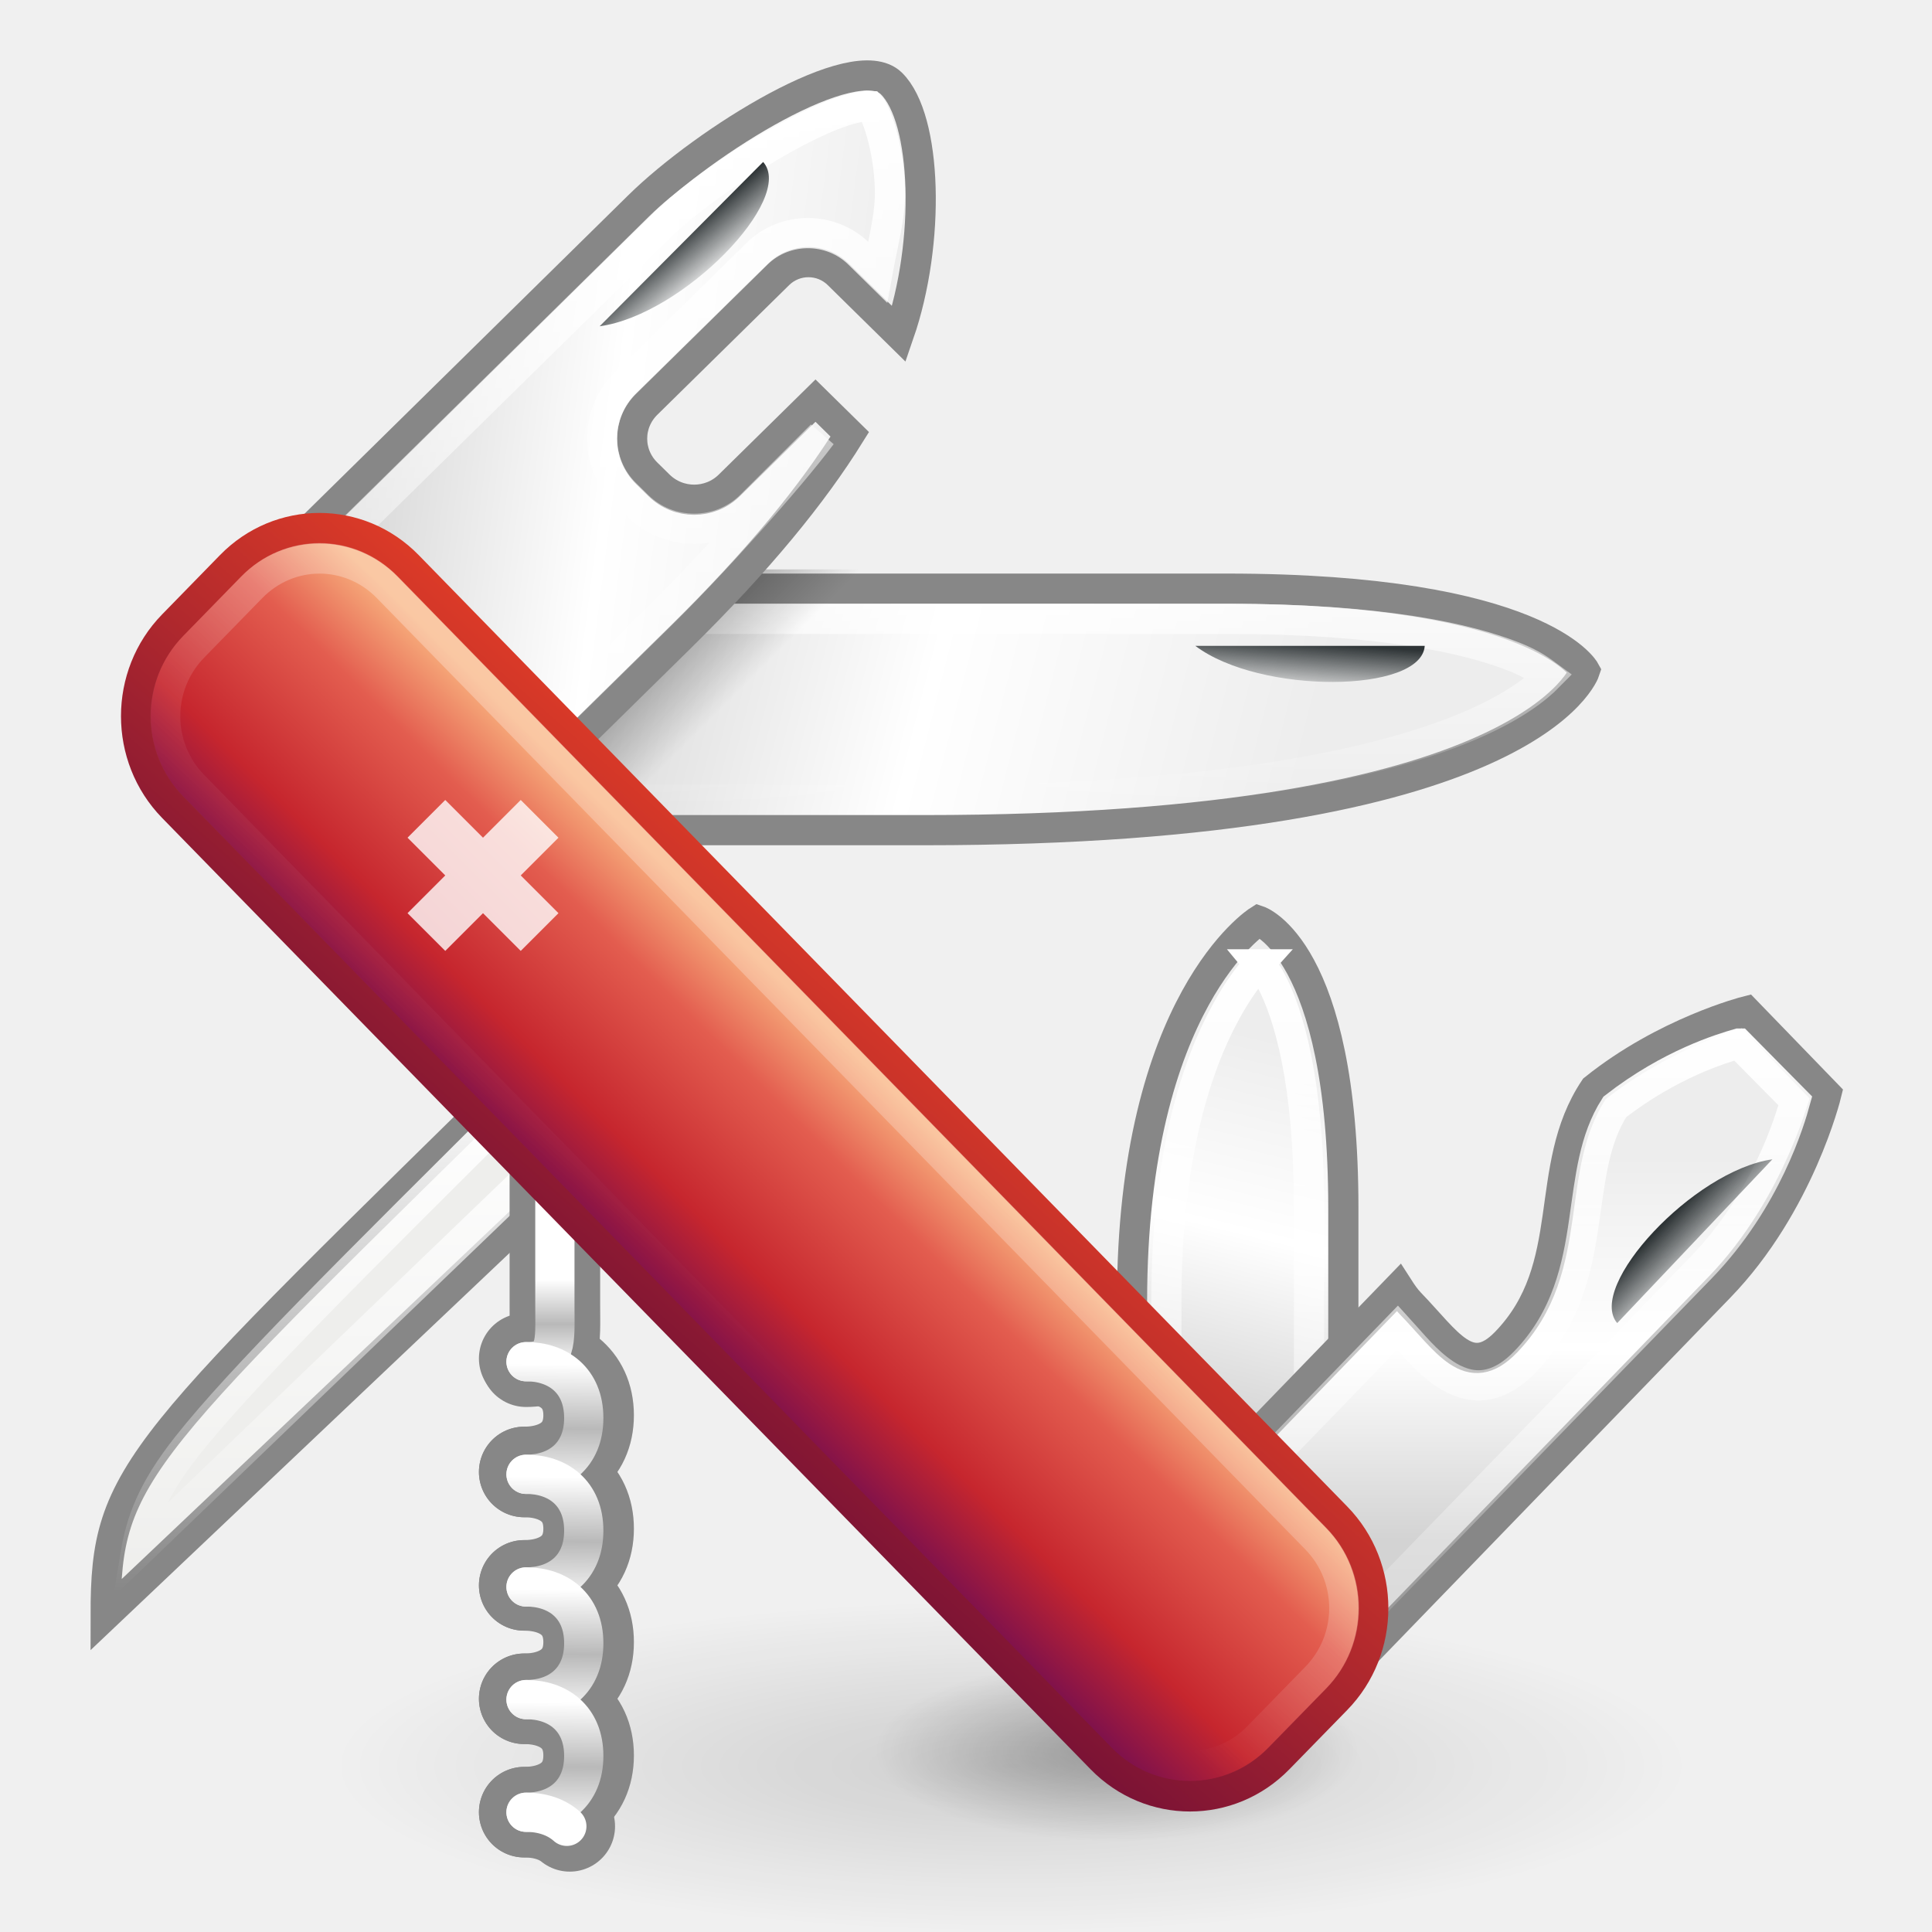
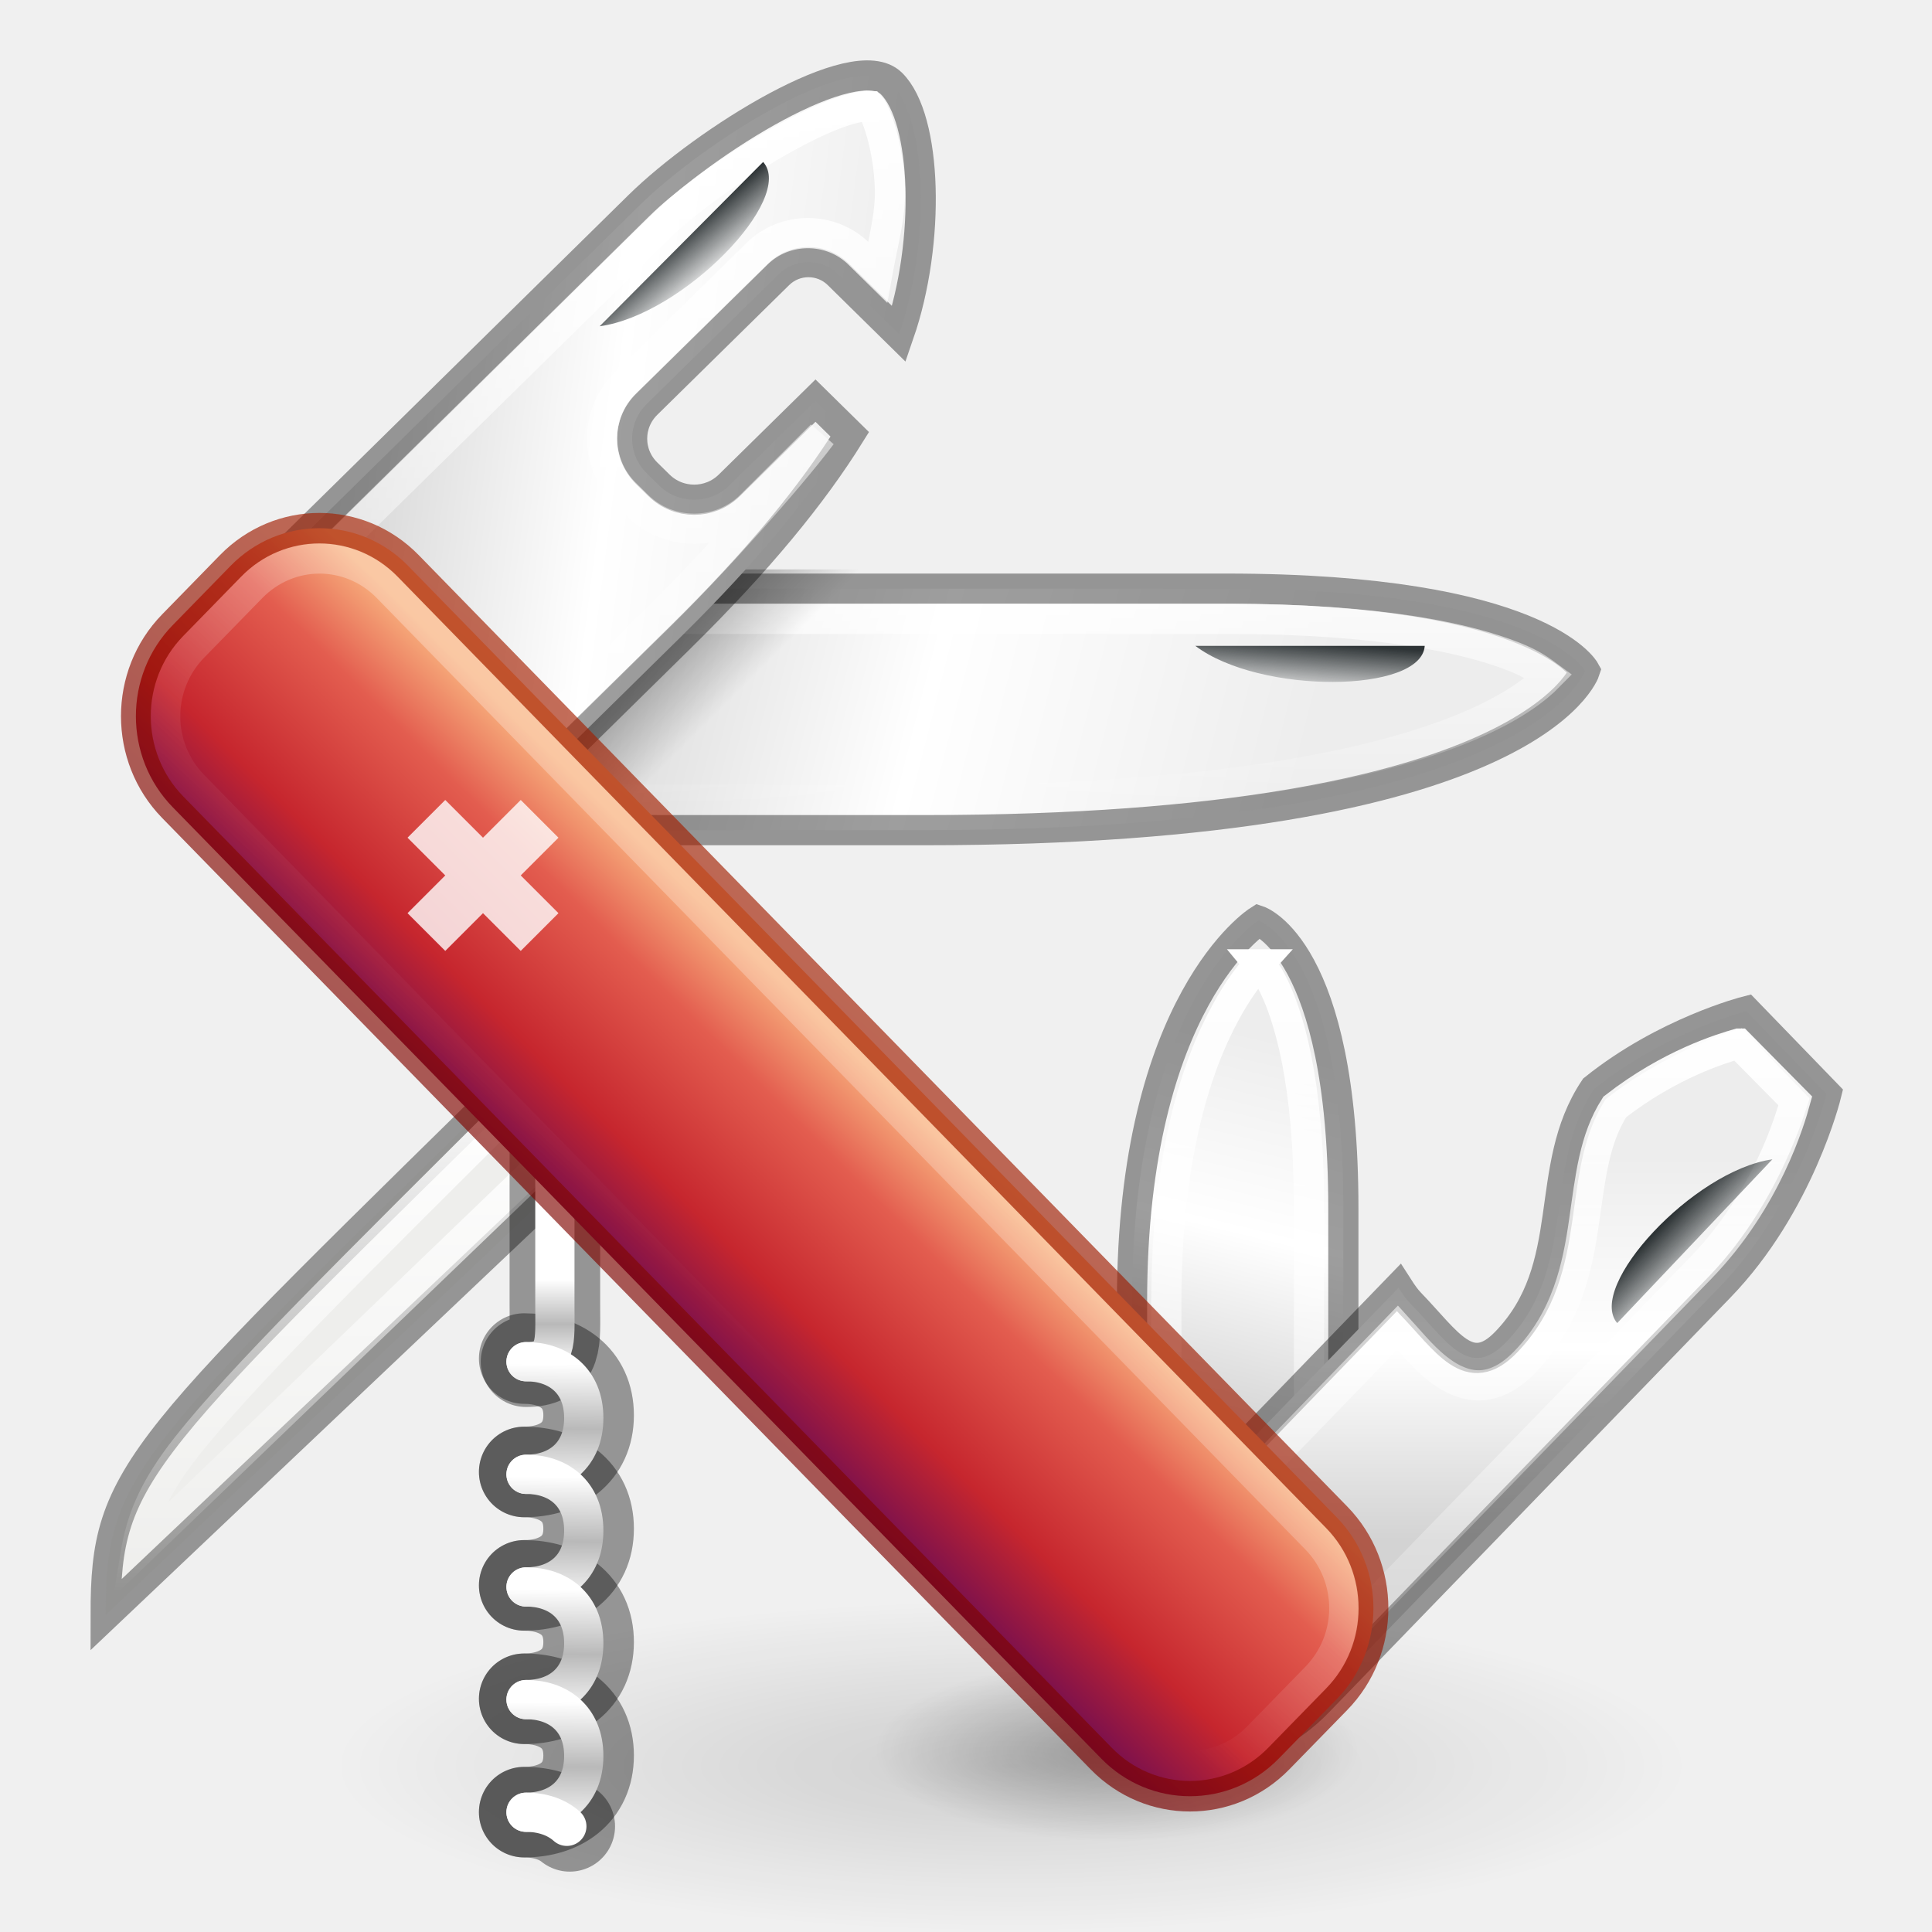
<svg xmlns="http://www.w3.org/2000/svg" xmlns:xlink="http://www.w3.org/1999/xlink" version="1.0" width="64" height="64" id="svg2">
  <defs id="defs4">
    <linearGradient id="linearGradient3676">
      <stop id="stop3678" style="stop-color:white;stop-opacity:1" offset="0" />
      <stop id="stop3680" style="stop-color:white;stop-opacity:0" offset="1" />
    </linearGradient>
    <linearGradient id="linearGradient6886">
      <stop id="stop6888" style="stop-color:black;stop-opacity:1" offset="0" />
      <stop id="stop6890" style="stop-color:black;stop-opacity:0" offset="1" />
    </linearGradient>
    <linearGradient id="linearGradient6856">
      <stop id="stop6858" style="stop-color:black;stop-opacity:1" offset="0" />
      <stop id="stop6860" style="stop-color:black;stop-opacity:0" offset="1" />
    </linearGradient>
    <linearGradient id="linearGradient6594">
      <stop id="stop6596" style="stop-color:white;stop-opacity:1" offset="0" />
      <stop id="stop6714" style="stop-color:#b9b9b9;stop-opacity:1" offset="0.5" />
      <stop id="stop6598" style="stop-color:white;stop-opacity:1" offset="1" />
    </linearGradient>
    <linearGradient id="linearGradient6393">
      <stop id="stop6395" style="stop-color:#d3d3d3;stop-opacity:1" offset="0" />
      <stop id="stop6401" style="stop-color:white;stop-opacity:1" offset="0.5" />
      <stop id="stop6397" style="stop-color:#ededed;stop-opacity:1" offset="1" />
    </linearGradient>
    <linearGradient id="linearGradient6377">
      <stop id="stop6379" style="stop-color:#2e3436;stop-opacity:1" offset="0" />
      <stop id="stop6381" style="stop-color:#2e3436;stop-opacity:0" offset="1" />
    </linearGradient>
    <radialGradient cx="23.953" cy="37.924" r="24.307" fx="23.953" fy="37.924" id="radialGradient3772" xlink:href="#linearGradient6856" gradientUnits="userSpaceOnUse" gradientTransform="matrix(0.3291261,0,0,0.1234223,29.11636,53.31937)" />
    <linearGradient id="linearGradient2490">
-       <stop id="stop2492" style="stop-color:#791235;stop-opacity:1" offset="0" />
-       <stop id="stop2494" style="stop-color:#dd3b27;stop-opacity:1" offset="1" />
+       <stop id="stop2492" style="stop-color:#7a0000;stop-opacity:1" offset="0" />
+       <stop id="stop2494" style="stop-color:#a62100;stop-opacity:1" offset="1" />
    </linearGradient>
    <linearGradient id="linearGradient4956">
      <stop id="stop4958" style="stop-color:#f8b17e;stop-opacity:1" offset="0" />
      <stop id="stop4960" style="stop-color:#e35d4f;stop-opacity:1" offset="0.262" />
      <stop id="stop4962" style="stop-color:#c6262e;stop-opacity:1" offset="0.663" />
      <stop id="stop4964" style="stop-color:#690b54;stop-opacity:1" offset="1" />
    </linearGradient>
    <radialGradient cx="23.953" cy="37.924" r="24.307" fx="23.953" fy="37.924" id="radialGradient2899" xlink:href="#linearGradient6856" gradientUnits="userSpaceOnUse" gradientTransform="matrix(0.9256671,0,0,0.2262265,11.32727,49.92091)" />
    <linearGradient x1="13.66" y1="37" x2="13.688" y2="33.562" id="linearGradient3017" xlink:href="#linearGradient6594" gradientUnits="userSpaceOnUse" gradientTransform="matrix(0.9564466,0,0,1.243761,4.512498,14.6355)" />
    <linearGradient x1="13.66" y1="37" x2="13.688" y2="33.562" id="linearGradient3020" xlink:href="#linearGradient6594" gradientUnits="userSpaceOnUse" gradientTransform="matrix(0.9564466,0,0,1.243761,4.512498,10.90422)" />
    <linearGradient x1="13.66" y1="37" x2="13.688" y2="33.562" id="linearGradient3023" xlink:href="#linearGradient6594" gradientUnits="userSpaceOnUse" gradientTransform="matrix(0.9564466,0,0,1.243761,4.512498,7.172934)" />
    <linearGradient x1="17.694" y1="5.893" x2="16.579" y2="4.778" id="linearGradient3026" xlink:href="#linearGradient6377" gradientUnits="userSpaceOnUse" gradientTransform="matrix(-1.250829,0,0,-1.292238,76.78893,48.63355)" />
    <linearGradient x1="16.595" y1="6.21" x2="17.468" y2="7.22" id="linearGradient3029" xlink:href="#linearGradient6377" gradientUnits="userSpaceOnUse" gradientTransform="matrix(0.8955972,0.8955972,-0.8955972,0.8955972,33.06654,0.7884774)" />
    <linearGradient x1="16.175" y1="5.834" x2="17.103" y2="6.899" id="linearGradient3032" xlink:href="#linearGradient6377" gradientUnits="userSpaceOnUse" gradientTransform="matrix(1.317738,0,0,1.296404,0.8203431,0.5462784)" />
    <linearGradient x1="-3.479" y1="39.66" x2="-11.968" y2="39.799" id="linearGradient3038" xlink:href="#linearGradient4956" gradientUnits="userSpaceOnUse" gradientTransform="matrix(1.323656,0,0,1.323656,0.6221379,0.1723113)" />
    <linearGradient x1="-13.29" y1="34.164" x2="-1.252" y2="33.259" id="linearGradient3040" xlink:href="#linearGradient2490" gradientUnits="userSpaceOnUse" gradientTransform="matrix(1.323656,0,0,1.323656,0.6221379,0.1723113)" />
    <linearGradient x1="13.66" y1="37" x2="13.688" y2="33.562" id="linearGradient3043" xlink:href="#linearGradient6594" gradientUnits="userSpaceOnUse" gradientTransform="matrix(0.9564466,0,0,1.243761,4.512498,3.441652)" />
    <linearGradient x1="14.001" y1="36.688" x2="14.001" y2="34.312" id="linearGradient3046" xlink:href="#linearGradient6594" gradientUnits="userSpaceOnUse" gradientTransform="matrix(0.9564466,0,0,1.243761,4.512498,-0.2896308)" />
    <linearGradient x1="8" y1="26" x2="8" y2="40" id="linearGradient3055" xlink:href="#linearGradient3676" gradientUnits="userSpaceOnUse" gradientTransform="matrix(1.225347,0,0,1.218673,0.4688359,4.04791)" />
    <linearGradient x1="15" y1="1" x2="15" y2="20" id="linearGradient3058" xlink:href="#linearGradient3676" gradientUnits="userSpaceOnUse" gradientTransform="matrix(1.317738,0,0,1.296404,-0.4973947,1.842683)" />
    <linearGradient x1="40" y1="24" x2="40" y2="42" id="linearGradient3062" xlink:href="#linearGradient3676" gradientUnits="userSpaceOnUse" gradientTransform="matrix(1.250829,0,0,1.292238,0.8380752,2.748346)" />
    <linearGradient x1="40.57" y1="37.35" x2="40.57" y2="27.537" id="linearGradient3065" xlink:href="#linearGradient6393" gradientUnits="userSpaceOnUse" gradientTransform="matrix(1.250829,0,0,1.292238,0.8380752,2.748346)" />
    <linearGradient x1="32" y1="22.5" x2="32" y2="42.5" id="linearGradient3068" xlink:href="#linearGradient3676" gradientUnits="userSpaceOnUse" gradientTransform="matrix(1.4,0,0,1.264566,-3.800003,3.255946)" />
    <linearGradient x1="31.166" y1="34.234" x2="33.807" y2="24.377" id="linearGradient3071" xlink:href="#linearGradient6393" gradientUnits="userSpaceOnUse" gradientTransform="matrix(1.4,0,0,1.264566,-3.800003,3.88823)" />
    <linearGradient x1="8.569" y1="11.256" x2="22.398" y2="13" id="linearGradient3074" xlink:href="#linearGradient6393" gradientUnits="userSpaceOnUse" gradientTransform="matrix(1.317738,0,0,1.296404,-0.4973947,1.842683)" />
    <linearGradient x1="17.75" y1="14.625" x2="19.187" y2="16.062" id="linearGradient3077" xlink:href="#linearGradient6886" gradientUnits="userSpaceOnUse" gradientTransform="matrix(1.266566,0,0,1.266566,0.3335857,2.3963)" />
    <linearGradient x1="28" y1="12" x2="28" y2="19" id="linearGradient3080" xlink:href="#linearGradient3676" gradientUnits="userSpaceOnUse" gradientTransform="matrix(1.266566,0,0,1.297297,-0.07030956,2.094594)" />
    <linearGradient x1="14.274" y1="15.036" x2="33.601" y2="20.214" id="linearGradient3083" xlink:href="#linearGradient6393" gradientUnits="userSpaceOnUse" gradientTransform="matrix(1.27027,0,0,1.333333,-0.216216,1.500001)" />
    <linearGradient x1="-2.732" y1="33.5" x2="-10.741" y2="33.937" id="linearGradient3863" xlink:href="#linearGradient3676" gradientUnits="userSpaceOnUse" gradientTransform="matrix(1.323656,0,0,1.323656,0.6221379,0.1723113)" />
  </defs>
  <path d="m 56,58.5 a 22.5,5.499 0 1 1 -45,0 22.5,5.499 0 1 1 45,0 z" id="path6854" style="opacity:0.142;fill:url(#radialGradient2899);fill-opacity:1;stroke:none" />
  <path d="m 45,58 a 8,3 0 0 1 -16,0 8,3 0 1 1 16,0 z" id="path6894" style="opacity:0.28;fill:url(#radialGradient3772);fill-opacity:1;stroke:none" />
  <g transform="matrix(0.7071068,0.7071068,-0.7071068,0.7071068,17.19239,14.90812)" id="g6744" />
-   <path d="m 9.878,19.5 30.741,0 c 10.403,0 11.882,2.72 11.882,2.72 0,0 -1.695,5.28 -21.888,5.28 l -20.735,0 C 7.452,27.5 5.5,25.716 5.5,23.5 5.5,21.284 7.452,19.5 9.878,19.5 z" id="rect6318" style="fill:url(#linearGradient3083);fill-opacity:1;stroke:#878787;stroke-width:1;stroke-linecap:round;stroke-linejoin:miter;stroke-miterlimit:4;stroke-opacity:1;stroke-dashoffset:0.7" />
+   <path d="m 9.878,19.5 30.741,0 c 10.403,0 11.882,2.72 11.882,2.72 0,0 -1.695,5.28 -21.888,5.28 l -20.735,0 C 7.452,27.5 5.5,25.716 5.5,23.5 5.5,21.284 7.452,19.5 9.878,19.5 z" id="rect6318" style="fill:url(#linearGradient3083);fill-opacity:1;stroke:#000000;stroke-width:1;stroke-linecap:round;stroke-linejoin:miter;stroke-miterlimit:4;stroke-opacity:0.38;stroke-dashoffset:0.7" />
  <path d="M 9.983,20.5 C 7.972,20.5 6.5,21.891 6.5,23.5 c 0,1.609 1.472,3 3.483,3 l 20.7,0 c 9.994,0 15.358,-1.299 18.128,-2.514 1.385,-0.607 2.113,-1.192 2.494,-1.581 -0.243,-0.178 -0.516,-0.398 -1.148,-0.649 C 48.637,21.154 45.772,20.5 40.658,20.5 l -30.675,0 z" id="path6365" style="fill:none;stroke:url(#linearGradient3080);stroke-width:1;stroke-linecap:round;stroke-linejoin:miter;stroke-miterlimit:4;stroke-opacity:1;stroke-dashoffset:0.7" />
  <path d="m 10.387,18.862 c -2.714,0 -4.987,1.94 -4.987,4.433 0,2.493 2.273,4.433 4.987,4.433 l 20.7,0 1.108,-8.866 -21.809,0 z" id="path6873" style="opacity:0.259;fill:url(#linearGradient3077);fill-opacity:1;stroke:none" />
-   <path d="m 9.136,18.656 c -2.201,2.165 -2.172,5.655 0.029,7.821 2.201,2.165 5.719,2.165 7.92,0 l 5.445,-5.357 c 2.592,-2.55 4.396,-4.763 5.62,-6.732 l -1.136,-1.117 -2.854,2.807 c -0.645,0.635 -1.684,0.635 -2.329,0 l -0.408,-0.401 c -0.645,-0.635 -0.645,-1.657 0,-2.292 l 4.368,-4.297 c 0.548,-0.54 1.432,-0.54 1.98,0 l 2.009,1.977 C 30.834,8.017 30.713,3.93 29.53,2.766 28.318,1.573 23.363,4.66 21.162,6.825 L 9.136,18.656 z" id="rect5331" style="fill:url(#linearGradient3074);fill-opacity:1;stroke:#878787;stroke-width:1;stroke-linecap:round;stroke-linejoin:miter;stroke-miterlimit:4;stroke-opacity:1;stroke-dashoffset:0.7" />
-   <path d="m 44.5,53.283 0,-13.271 C 44.5,31.442 41.687,30.5 41.687,30.5 c 0,0 -4.187,2.649 -4.187,12.616 l 0,10.167 c 0,2.059 1.561,3.717 3.5,3.717 1.939,0 3.5,-1.658 3.5,-3.717 z" id="path6321" style="fill:url(#linearGradient3071);fill-opacity:1;stroke:#878787;stroke-width:1;stroke-linecap:round;stroke-linejoin:miter;stroke-miterlimit:4;stroke-opacity:1;stroke-dashoffset:0.7" />
+   <path d="m 9.136,18.656 c -2.201,2.165 -2.172,5.655 0.029,7.821 2.201,2.165 5.719,2.165 7.92,0 l 5.445,-5.357 c 2.592,-2.55 4.396,-4.763 5.62,-6.732 l -1.136,-1.117 -2.854,2.807 c -0.645,0.635 -1.684,0.635 -2.329,0 l -0.408,-0.401 c -0.645,-0.635 -0.645,-1.657 0,-2.292 l 4.368,-4.297 c 0.548,-0.54 1.432,-0.54 1.98,0 l 2.009,1.977 C 30.834,8.017 30.713,3.93 29.53,2.766 28.318,1.573 23.363,4.66 21.162,6.825 L 9.136,18.656 z" id="rect5331" style="fill:url(#linearGradient3074);fill-opacity:1;stroke:#000000;stroke-width:1;stroke-linecap:round;stroke-linejoin:miter;stroke-miterlimit:4;stroke-opacity:0.38;stroke-dashoffset:0.7" />
+   <path d="m 44.5,53.283 0,-13.271 C 44.5,31.442 41.687,30.5 41.687,30.5 c 0,0 -4.187,2.649 -4.187,12.616 l 0,10.167 c 0,2.059 1.561,3.717 3.5,3.717 1.939,0 3.5,-1.658 3.5,-3.717 z" id="path6321" style="fill:url(#linearGradient3071);fill-opacity:1;stroke:#000000;stroke-width:1;stroke-linecap:round;stroke-linejoin:miter;stroke-miterlimit:4;stroke-opacity:0.38;stroke-dashoffset:0.7" />
  <path d="m 41.7,31.946 c -0.317,0.351 -0.676,0.818 -1.094,1.581 -0.964,1.759 -1.969,4.749 -1.969,9.603 l 0,10.156 c 0,1.595 1.133,2.687 2.362,2.687 1.23,0 2.363,-1.092 2.363,-2.687 l 0,-13.278 c 0,-4.185 -0.673,-6.434 -1.269,-7.548 -0.16,-0.299 -0.264,-0.355 -0.394,-0.514 z" id="path6373" style="fill:none;stroke:url(#linearGradient3068);stroke-width:1;stroke-linecap:round;stroke-linejoin:miter;stroke-miterlimit:4;stroke-opacity:1;stroke-dashoffset:0.7" />
-   <path d="m 37.731,51.54 c -1.805,1.865 -1.47,3.964 0,5.483 1.47,1.519 4.11,1.237 5.915,-0.628 L 56.962,42.638 C 59.616,39.896 60.5,36.241 60.5,36.241 l -2.653,-2.741 c 0,0 -2.669,0.677 -5.03,2.57 -1.759,2.632 -0.514,5.899 -2.93,8.395 -1.225,1.266 -1.947,-0.027 -3.172,-1.292 -0.153,-0.158 -0.272,-0.335 -0.387,-0.514 l -8.596,8.881 z" id="rect6323" style="fill:url(#linearGradient3065);fill-opacity:1;stroke:#878787;stroke-width:1;stroke-linecap:round;stroke-linejoin:miter;stroke-miterlimit:4;stroke-opacity:1;stroke-dashoffset:0.7" />
+   <path d="m 37.731,51.54 c -1.805,1.865 -1.47,3.964 0,5.483 1.47,1.519 4.11,1.237 5.915,-0.628 L 56.962,42.638 C 59.616,39.896 60.5,36.241 60.5,36.241 l -2.653,-2.741 c 0,0 -2.669,0.677 -5.03,2.57 -1.759,2.632 -0.514,5.899 -2.93,8.395 -1.225,1.266 -1.947,-0.027 -3.172,-1.292 -0.153,-0.158 -0.272,-0.335 -0.387,-0.514 l -8.596,8.881 z" id="rect6323" style="fill:url(#linearGradient3065);fill-opacity:1;stroke:#000000;stroke-width:1;stroke-linecap:round;stroke-linejoin:miter;stroke-miterlimit:4;stroke-opacity:0.38;stroke-dashoffset:0.7" />
  <path d="m 57.594,34.57 c -0.545,0.158 -2.259,0.665 -4.104,2.1 -0.686,1.076 -0.805,2.337 -1.016,3.796 -0.216,1.493 -0.56,3.204 -1.954,4.644 -0.388,0.401 -0.825,0.695 -1.329,0.767 -0.504,0.072 -0.978,-0.13 -1.329,-0.363 -0.629,-0.419 -1.072,-0.997 -1.564,-1.535 l -7.935,8.198 c -0.768,0.794 -1.007,1.496 -0.977,2.181 0.03,0.684 0.361,1.382 0.977,2.019 1.065,1.101 3.11,0.946 4.652,-0.646 L 56.344,42 c 2.181,-2.254 2.956,-4.908 3.127,-5.532 l -1.876,-1.898 z" id="path6369" style="fill:none;stroke:url(#linearGradient3062);stroke-width:1;stroke-linecap:round;stroke-linejoin:miter;stroke-miterlimit:4;stroke-opacity:1;stroke-dashoffset:0.7" />
-   <path d="M 18.29,34.5 C 4.447,48.108 3.5,48.724 3.5,53.5 l 18,-17.062 -3.21,-1.938 z" id="path6334" style="fill:#eeeeec;fill-rule:evenodd;stroke:#878787;stroke-width:1px;stroke-linecap:butt;stroke-linejoin:miter;stroke-opacity:1" />
+   <path d="M 18.29,34.5 C 4.447,48.108 3.5,48.724 3.5,53.5 l 18,-17.062 -3.21,-1.938 z" id="path6334" style="fill:#eeeeec;fill-rule:evenodd;stroke:#000000;stroke-width:1px;stroke-linecap:butt;stroke-linejoin:miter;stroke-opacity:0.38" />
  <path d="m 28.822,3.504 c -0.085,-0.008 -0.265,0.018 -0.535,0.081 -1.579,0.367 -4.925,2.455 -6.424,3.93 L 9.839,19.344 c -1.815,1.786 -1.783,4.647 0.041,6.442 1.824,1.795 4.682,1.795 6.506,0 l 5.436,-5.348 c 1.821,-1.792 4.303,-4.568 5.394,-6.024 l -2.347,2.338 c -1.033,1.016 -2.715,1.016 -3.747,0 l -0.412,-0.405 c -1.017,-1.001 -1.017,-2.645 0,-3.646 l 4.365,-4.294 c 0.928,-0.913 2.449,-0.913 3.377,0 l 0.618,0.608 C 29.241,8.07 29.507,7.135 29.481,6.259 29.44,4.848 29.014,3.712 28.822,3.504 z" id="path6360" style="fill:none;stroke:url(#linearGradient3058);stroke-width:1;stroke-linecap:round;stroke-linejoin:miter;stroke-miterlimit:4;stroke-opacity:1;stroke-dashoffset:0.7" />
  <path d="M 17.7,36 C 11.441,42.222 7.974,45.66 6.213,47.882 5.031,49.372 4.671,50.405 4.49,51.5 L 19.5,37.066 17.7,36 z" id="path6429" style="fill:none;stroke:url(#linearGradient3055);stroke-width:1px;stroke-linecap:butt;stroke-linejoin:miter;stroke-opacity:1" />
-   <path d="m 17.425,45.108 c 1.056,0 0.956,-0.622 0.956,-1.866 l 0,-5.597" id="path6634" style="fill:none;stroke:#878787;stroke-width:3;stroke-linecap:round;stroke-linejoin:round;stroke-miterlimit:4;stroke-opacity:1;stroke-dasharray:none;stroke-dashoffset:0.7" />
-   <path d="m 17.365,48.76 c 1.178,0 2.134,-0.626 2.134,-1.878 0,-1.252 -0.956,-1.878 -2.134,-1.878" id="path6557" style="fill:none;stroke:#878787;stroke-width:3;stroke-linecap:round;stroke-linejoin:round;stroke-miterlimit:4;stroke-opacity:1;stroke-dasharray:none;stroke-dashoffset:0.7" />
-   <path d="m 17.365,52.517 c 1.178,0 2.134,-0.626 2.134,-1.878 0,-1.252 -0.956,-1.878 -2.134,-1.878" id="path6559" style="fill:none;stroke:#878787;stroke-width:3;stroke-linecap:round;stroke-linejoin:round;stroke-miterlimit:4;stroke-opacity:1;stroke-dasharray:none;stroke-dashoffset:0.7" />
-   <path d="m 17.365,56.274 c 1.178,0 2.134,-0.626 2.134,-1.878 0,-1.252 -0.956,-1.878 -2.134,-1.878" id="path6561" style="fill:none;stroke:#878787;stroke-width:3;stroke-linecap:round;stroke-linejoin:round;stroke-miterlimit:4;stroke-opacity:1;stroke-dasharray:none;stroke-dashoffset:0.7" />
-   <path d="m 17.365,60.03 c 1.178,0 2.134,-0.626 2.134,-1.878 0,-1.252 -0.956,-1.878 -2.134,-1.878" id="path6563" style="fill:none;stroke:#878787;stroke-width:3;stroke-linecap:round;stroke-linejoin:round;stroke-miterlimit:4;stroke-opacity:1;stroke-dasharray:none;stroke-dashoffset:0.7" />
-   <path d="M 18.874,60.5 C 18.488,60.187 17.954,60.03 17.365,60.03" id="path6565" style="fill:none;stroke:#878787;stroke-width:3;stroke-linecap:round;stroke-linejoin:round;stroke-miterlimit:4;stroke-opacity:1;stroke-dasharray:none;stroke-dashoffset:0.7" />
+   <path d="m 17.425,45.108 c 1.056,0 0.956,-0.622 0.956,-1.866 l 0,-5.597" id="path6634" style="fill:none;stroke:#000000;stroke-width:3;stroke-linecap:round;stroke-linejoin:round;stroke-miterlimit:4;stroke-opacity:0.38;stroke-dasharray:none;stroke-dashoffset:0.7" />
+   <path d="m 17.365,48.76 c 1.178,0 2.134,-0.626 2.134,-1.878 0,-1.252 -0.956,-1.878 -2.134,-1.878" id="path6557" style="fill:none;stroke:#000000;stroke-width:3;stroke-linecap:round;stroke-linejoin:round;stroke-miterlimit:4;stroke-opacity:0.38;stroke-dasharray:none;stroke-dashoffset:0.7" />
+   <path d="m 17.365,52.517 c 1.178,0 2.134,-0.626 2.134,-1.878 0,-1.252 -0.956,-1.878 -2.134,-1.878" id="path6559" style="fill:none;stroke:#000000;stroke-width:3;stroke-linecap:round;stroke-linejoin:round;stroke-miterlimit:4;stroke-opacity:0.38;stroke-dasharray:none;stroke-dashoffset:0.7" />
+   <path d="m 17.365,56.274 c 1.178,0 2.134,-0.626 2.134,-1.878 0,-1.252 -0.956,-1.878 -2.134,-1.878" id="path6561" style="fill:none;stroke:#000000;stroke-width:3;stroke-linecap:round;stroke-linejoin:round;stroke-miterlimit:4;stroke-opacity:0.38;stroke-dasharray:none;stroke-dashoffset:0.7" />
+   <path d="m 17.365,60.03 c 1.178,0 2.134,-0.626 2.134,-1.878 0,-1.252 -0.956,-1.878 -2.134,-1.878" id="path6563" style="fill:none;stroke:#000000;stroke-width:3;stroke-linecap:round;stroke-linejoin:round;stroke-miterlimit:4;stroke-opacity:0.38;stroke-dasharray:none;stroke-dashoffset:0.7" />
+   <path d="M 18.874,60.5 C 18.488,60.187 17.954,60.03 17.365,60.03" id="path6565" style="fill:none;stroke:#000000;stroke-width:3;stroke-linecap:round;stroke-linejoin:round;stroke-miterlimit:4;stroke-opacity:0.38;stroke-dasharray:none;stroke-dashoffset:0.7" />
  <path d="m 17.425,45.108 c 1.056,0 0.956,-0.622 0.956,-1.866 l 0,-5.597" id="path6630" style="fill:none;stroke:url(#linearGradient3046);stroke-width:1.3;stroke-linecap:round;stroke-linejoin:round;stroke-miterlimit:4;stroke-opacity:1;stroke-dasharray:none;stroke-dashoffset:0.7" />
  <path d="m 17.425,48.839 c 1.056,0 1.913,-0.622 1.913,-1.866 0,-1.244 -0.857,-1.866 -1.913,-1.866" id="path6452" style="fill:none;stroke:url(#linearGradient3043);stroke-width:1.3;stroke-linecap:round;stroke-linejoin:round;stroke-miterlimit:4;stroke-opacity:1;stroke-dasharray:none;stroke-dashoffset:0.7" />
-   <rect width="11.168" height="52.461" rx="4.212" ry="4.212" x="-14.586" y="18.564" transform="matrix(0.6984542,-0.7156548,0.6984542,0.7156548,0,0)" id="rect5329" style="fill:url(#linearGradient3038);fill-opacity:1;stroke:url(#linearGradient3040);stroke-width:1;stroke-linecap:round;stroke-linejoin:miter;stroke-miterlimit:4;stroke-opacity:1;stroke-dasharray:none;stroke-dashoffset:0.7" />
+   <rect width="11.168" height="52.461" rx="4.212" ry="4.212" x="-14.586" y="18.564" transform="matrix(0.6984542,-0.7156548,0.6984542,0.7156548,0,0)" id="rect5329" style="fill:url(#linearGradient3038);fill-opacity:1;stroke:none;stroke-width:1;stroke-linecap:round;stroke-linejoin:miter;stroke-miterlimit:4;stroke-opacity:1;stroke-dasharray:none;stroke-dashoffset:0.7" />
  <path d="m 19.864,10.808 5.416,-5.443 c 1.08,1.212 -2.656,5.066 -5.416,5.443 z" id="path6375" style="fill:url(#linearGradient3032);fill-opacity:1;fill-rule:evenodd;stroke:none" />
  <path d="m 39.597,21.395 7.599,0 c -0.103,1.572 -5.463,1.616 -7.599,0 z" id="path6385" style="fill:url(#linearGradient3029);fill-opacity:1;fill-rule:evenodd;stroke:none" />
  <path d="m 58.713,38.404 -5.141,5.425 c -1.026,-1.209 2.521,-5.05 5.141,-5.425 z" id="path6389" style="fill:url(#linearGradient3026);fill-opacity:1;fill-rule:evenodd;stroke:none" />
  <path d="m 17.425,52.57 c 1.056,0 1.913,-0.622 1.913,-1.866 0,-1.244 -0.857,-1.866 -1.913,-1.866" id="path6716" style="fill:none;stroke:url(#linearGradient3023);stroke-width:1.3;stroke-linecap:round;stroke-linejoin:round;stroke-miterlimit:4;stroke-opacity:1;stroke-dasharray:none;stroke-dashoffset:0.7" />
  <path d="m 17.425,56.301 c 1.056,0 1.913,-0.622 1.913,-1.866 0,-1.244 -0.857,-1.866 -1.913,-1.866" id="path6720" style="fill:none;stroke:url(#linearGradient3020);stroke-width:1.3;stroke-linecap:round;stroke-linejoin:round;stroke-miterlimit:4;stroke-opacity:1;stroke-dasharray:none;stroke-dashoffset:0.7" />
  <path d="m 17.425,60.033 c 1.056,0 1.913,-0.622 1.913,-1.866 0,-1.244 -0.857,-1.866 -1.913,-1.866" id="path6724" style="fill:none;stroke:url(#linearGradient3017);stroke-width:1.3;stroke-linecap:round;stroke-linejoin:round;stroke-miterlimit:4;stroke-opacity:1;stroke-dasharray:none;stroke-dashoffset:0.7" />
  <path d="M 18.777,60.499 C 18.431,60.188 17.952,60.033 17.425,60.033" id="path6555" style="fill:white;fill-opacity:1;stroke:white;stroke-width:1.3;stroke-linecap:round;stroke-linejoin:round;stroke-miterlimit:4;stroke-opacity:1;stroke-dasharray:none;stroke-dashoffset:0.7" />
  <path d="M 14.75,26.5 13.5,27.75 14.75,29 13.5,30.25 14.75,31.5 16,30.25 17.25,31.5 18.5,30.25 17.25,29 18.5,27.75 17.25,26.5 16,27.75 14.75,26.5 z" id="rect6749" style="opacity:0.8;fill:white;fill-opacity:1;stroke:none" />
  <path d="m -10.375,19.562 c -1.79,0 -3.219,1.428 -3.219,3.219 l 0,44.031 c 0,1.79 1.428,3.219 3.219,3.219 l 2.75,0 c 1.79,0 3.219,-1.428 3.219,-3.219 l 0,-44.031 c 0,-1.79 -1.428,-3.219 -3.219,-3.219 l -2.75,0 z" transform="matrix(0.6984542,-0.7156548,0.6984542,0.7156548,0,0)" id="path3861" style="opacity:0.3;fill:none;stroke:url(#linearGradient3863);stroke-width:1;stroke-linecap:round;stroke-linejoin:miter;stroke-miterlimit:4;stroke-opacity:1;stroke-dasharray:none;stroke-dashoffset:0.7" />
+   <rect width="11.168" height="52.461" rx="4.212" ry="4.212" x="-14.586" y="18.564" transform="matrix(0.6984542,-0.7156548,0.6984542,0.7156548,0,0)" id="rect30727" style="fill:none;fill-opacity:1;stroke:url(#linearGradient3040);stroke-width:1;stroke-linecap:round;stroke-linejoin:miter;stroke-miterlimit:4;stroke-opacity:1;stroke-dasharray:none;stroke-dashoffset:0.7;opacity:0.65" />
</svg>
